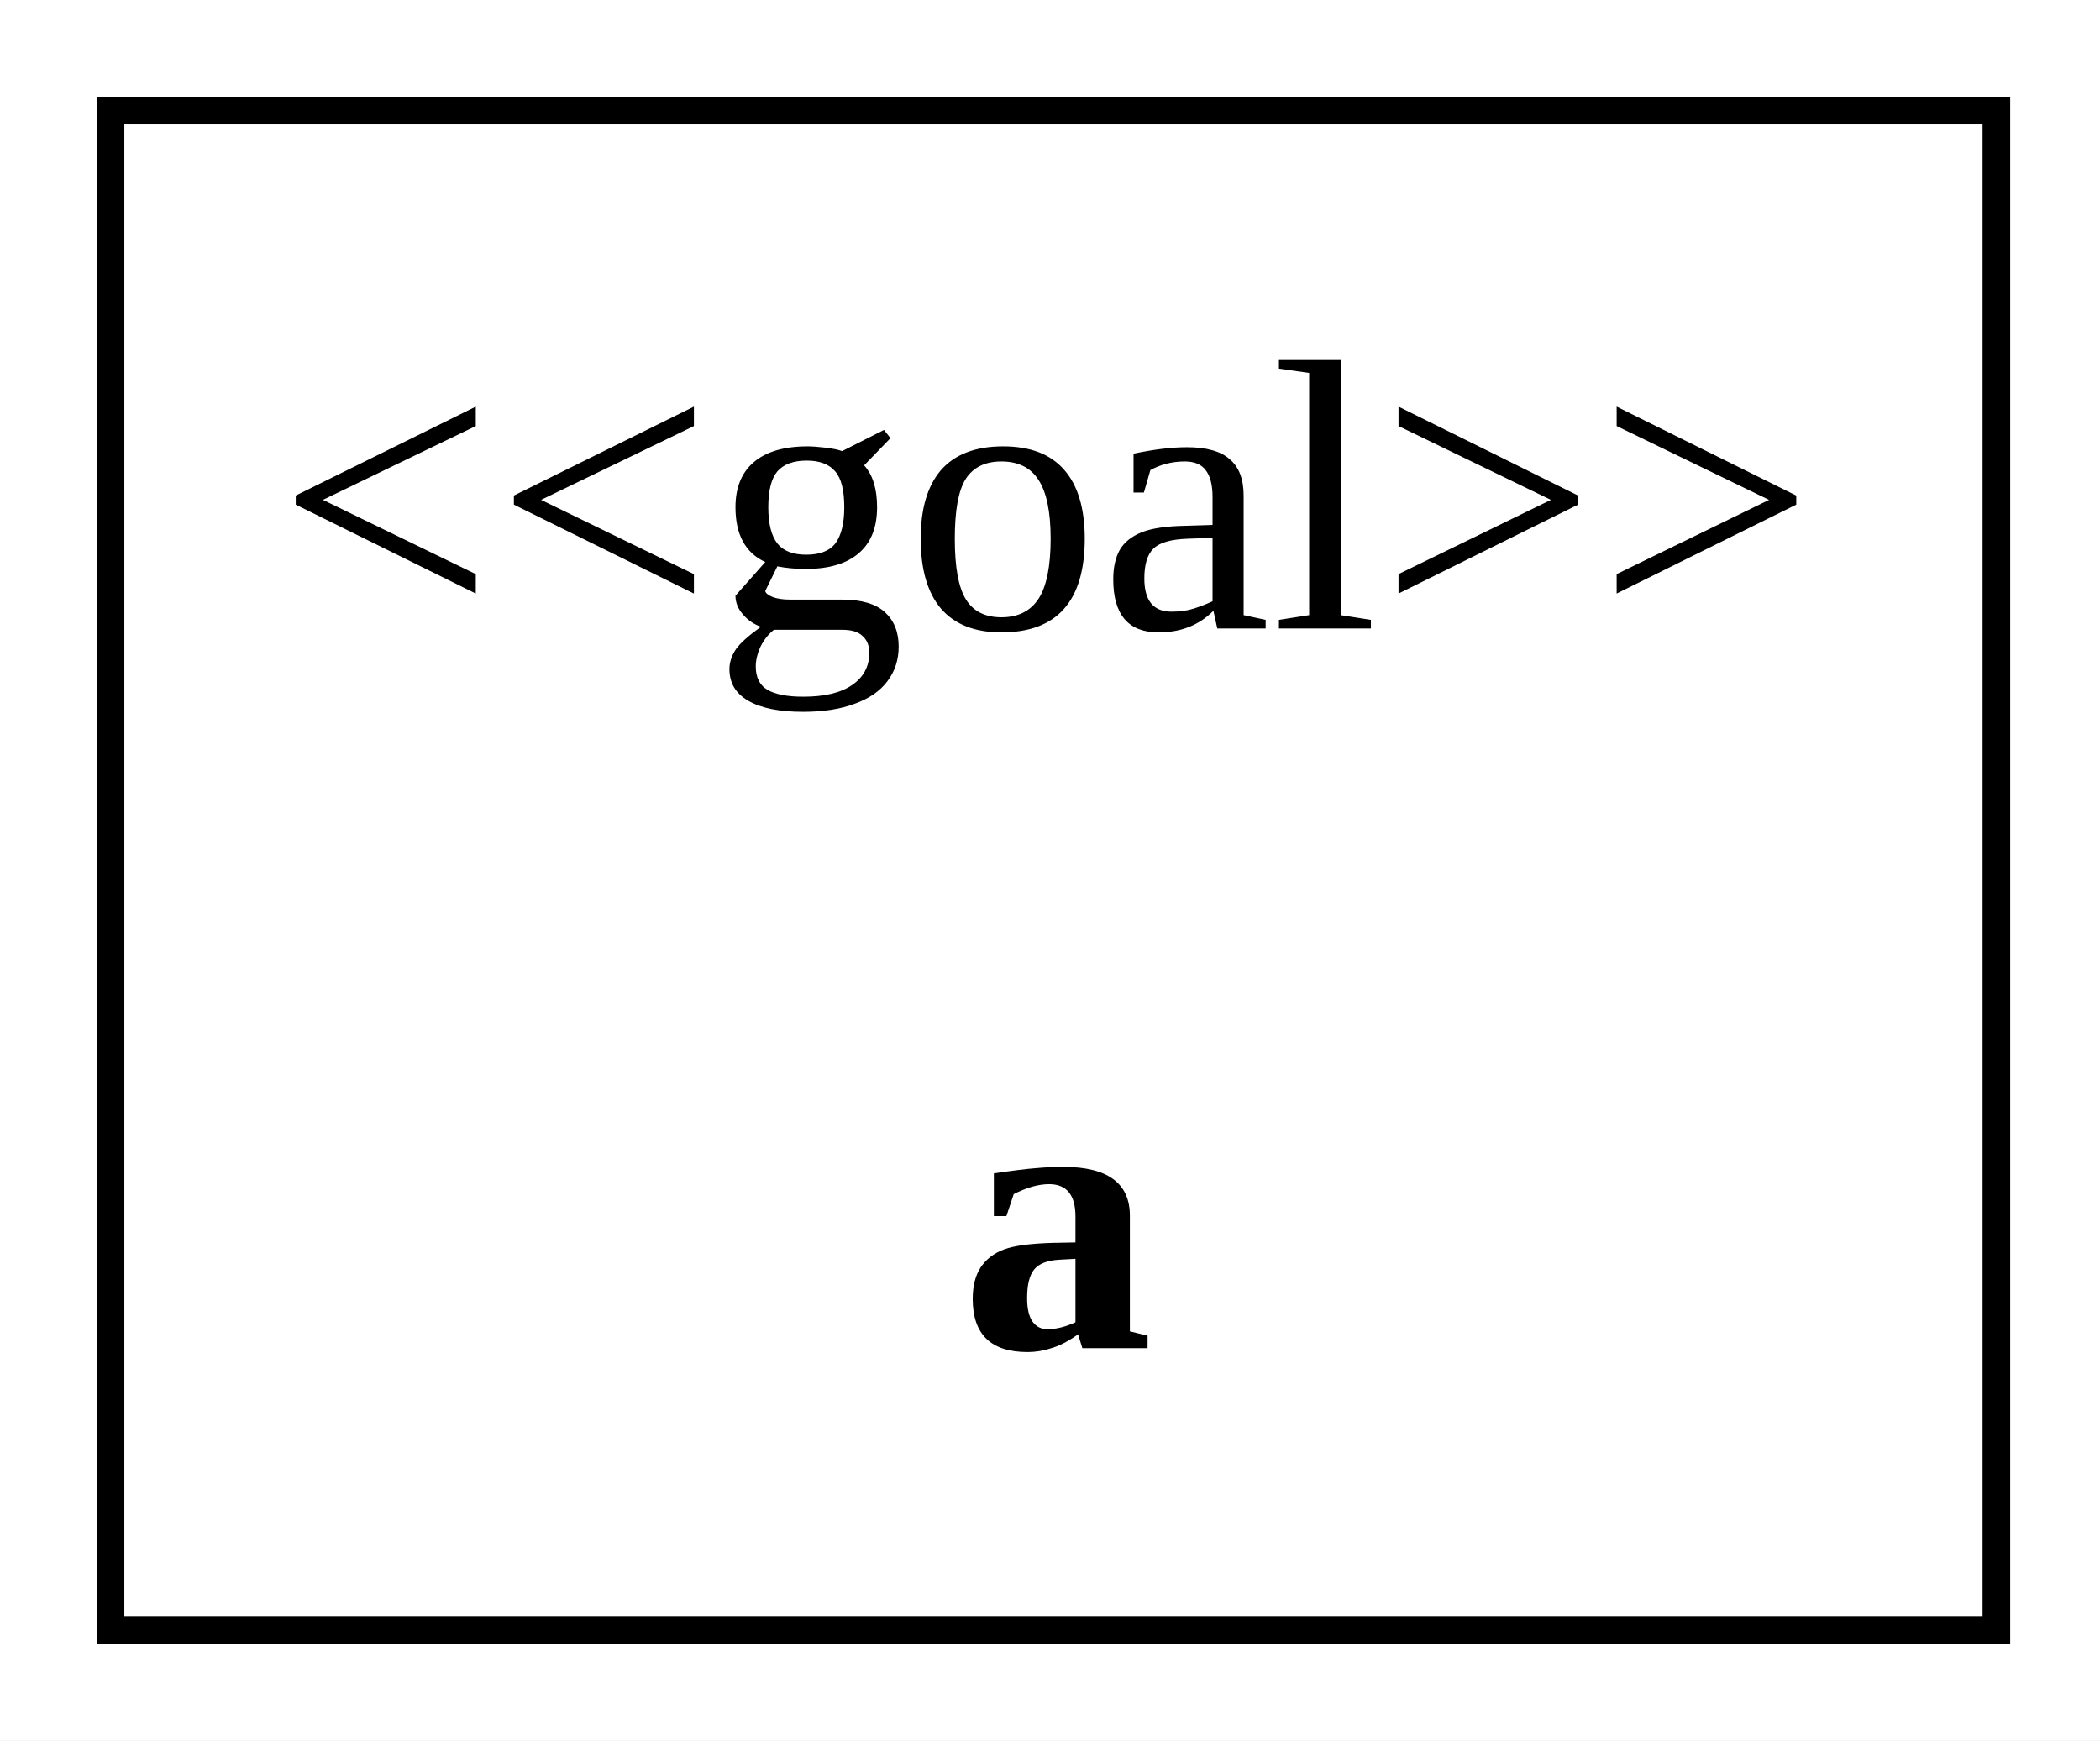
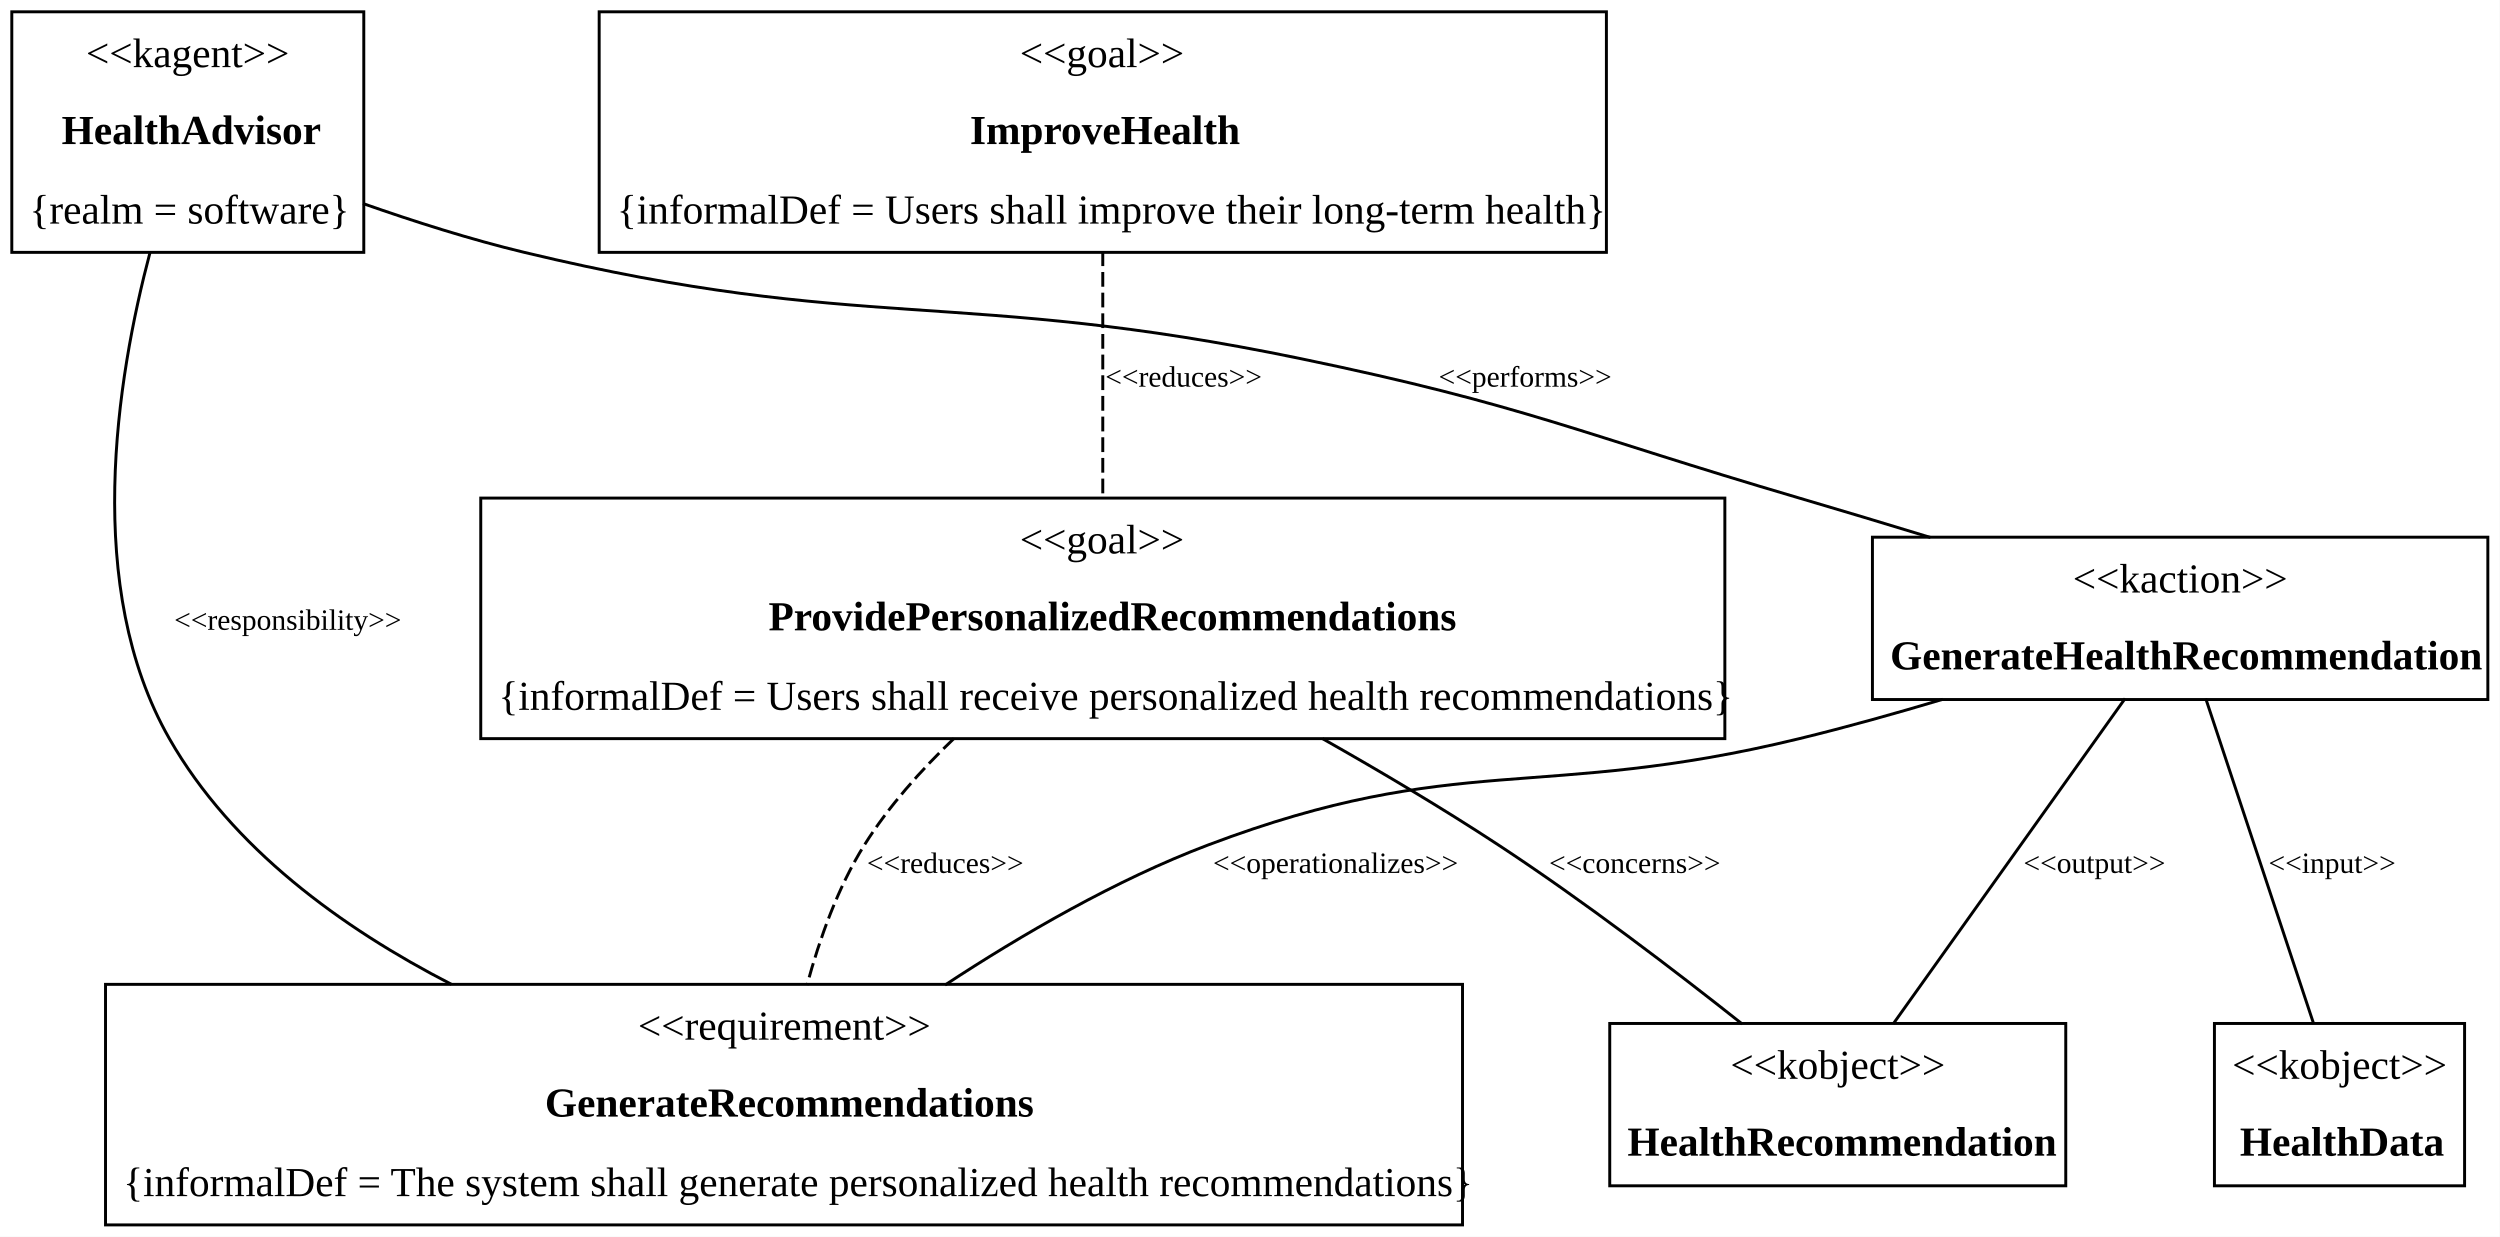
- <svg xmlns="http://www.w3.org/2000/svg" width="76pt" height="63pt" viewBox="0.00 0.00 76.00 63.00">
-   <g id="graph0" class="graph" transform="scale(1 1) rotate(0) translate(4 59)">
-     <polygon fill="white" stroke="none" points="-4,4 -4,-59 72.25,-59 72.25,4 -4,4" />
+ <svg xmlns="http://www.w3.org/2000/svg" width="847pt" height="419pt" viewBox="0.00 0.00 847.00 419.00">
+   <g id="graph0" class="graph" transform="scale(1 1) rotate(0) translate(4 415)">
+     <polygon fill="white" stroke="none" points="-4,4 -4,-415 842.88,-415 842.88,4 -4,4" />
    <g id="node1" class="node">
-       <polygon fill="none" stroke="black" points="0,0 0,-55 68.25,-55 68.25,0 0,0" />
-       <text xml:space="preserve" text-anchor="start" x="6" y="-36.25" font-family="Times New Roman,serif" font-size="14.00">&lt;&lt;goal&gt;&gt;</text>
-       <text xml:space="preserve" text-anchor="start" x="30.75" y="-10.2" font-family="Times New Roman,serif" font-weight="bold" font-size="14.00">a</text>
+       <polygon fill="none" stroke="black" points="199,-329.5 199,-411 540.25,-411 540.25,-329.5 199,-329.5" />
+       <text xml:space="preserve" text-anchor="start" x="341.5" y="-392.25" font-family="Times New Roman,serif" font-size="14.00">&lt;&lt;goal&gt;&gt;</text>
+       <text xml:space="preserve" text-anchor="start" x="324.62" y="-366.2" font-family="Times New Roman,serif" font-weight="bold" font-size="14.00">ImproveHealth</text>
+       <text xml:space="preserve" text-anchor="start" x="205" y="-339.25" font-family="Times New Roman,serif" font-size="14.00">{informalDef = Users shall improve their long-term health}</text>
+     </g>
+     <g id="node2" class="node">
+       <polygon fill="none" stroke="black" points="158.88,-164.75 158.88,-246.25 580.38,-246.25 580.38,-164.75 158.88,-164.75" />
+       <text xml:space="preserve" text-anchor="start" x="341.5" y="-227.5" font-family="Times New Roman,serif" font-size="14.00">&lt;&lt;goal&gt;&gt;</text>
+       <text xml:space="preserve" text-anchor="start" x="256.38" y="-201.45" font-family="Times New Roman,serif" font-weight="bold" font-size="14.00">ProvidePersonalizedRecommendations</text>
+       <text xml:space="preserve" text-anchor="start" x="164.88" y="-174.5" font-family="Times New Roman,serif" font-size="14.00">{informalDef = Users shall receive personalized health recommendations}</text>
+     </g>
+     <g id="edge2" class="edge">
+       <path fill="none" stroke="black" stroke-dasharray="5,2" d="M369.62,-329.85C369.62,-304.45 369.62,-271.54 369.62,-246.1" />
+       <text xml:space="preserve" text-anchor="middle" x="397" y="-284" font-family="Times New Roman,serif" font-size="10.00">&lt;&lt;reduces&gt;&gt;</text>
+     </g>
+     <g id="node3" class="node">
+       <polygon fill="none" stroke="black" points="31.75,0 31.75,-81.5 491.5,-81.5 491.5,0 31.75,0" />
+       <text xml:space="preserve" text-anchor="start" x="212.12" y="-62.75" font-family="Times New Roman,serif" font-size="14.00">&lt;&lt;requirement&gt;&gt;</text>
+       <text xml:space="preserve" text-anchor="start" x="180.62" y="-36.7" font-family="Times New Roman,serif" font-weight="bold" font-size="14.00">GenerateRecommendations</text>
+       <text xml:space="preserve" text-anchor="start" x="37.75" y="-9.75" font-family="Times New Roman,serif" font-size="14.00">{informalDef = The system shall generate personalized health recommendations}</text>
+     </g>
+     <g id="edge1" class="edge">
+       <path fill="none" stroke="black" stroke-dasharray="5,2" d="M319.19,-164.79C308,-154.06 297.05,-141.78 288.88,-128.75 279.87,-114.41 273.64,-96.85 269.42,-81.28" />
+       <text xml:space="preserve" text-anchor="middle" x="316.25" y="-119.25" font-family="Times New Roman,serif" font-size="10.00">&lt;&lt;reduces&gt;&gt;</text>
+     </g>
+     <g id="node5" class="node">
+       <polygon fill="none" stroke="black" points="541.38,-13.25 541.38,-68.25 695.88,-68.25 695.88,-13.25 541.38,-13.25" />
+       <text xml:space="preserve" text-anchor="start" x="582.25" y="-49.5" font-family="Times New Roman,serif" font-size="14.00">&lt;&lt;kobject&gt;&gt;</text>
+       <text xml:space="preserve" text-anchor="start" x="547.38" y="-23.45" font-family="Times New Roman,serif" font-weight="bold" font-size="14.00">HealthRecommendation</text>
+     </g>
+     <g id="edge8" class="edge">
+       <path fill="none" stroke="black" d="M444.05,-164.75C463.74,-153.61 484.75,-141.15 503.62,-128.75 532.5,-109.79 563.66,-85.99 586.26,-68.07" />
+       <text xml:space="preserve" text-anchor="middle" x="549.86" y="-119.25" font-family="Times New Roman,serif" font-size="10.00">&lt;&lt;concerns&gt;&gt;</text>
+     </g>
+     <g id="node4" class="node">
+       <polygon fill="none" stroke="black" points="746.25,-13.25 746.25,-68.25 831,-68.25 831,-13.25 746.25,-13.25" />
+       <text xml:space="preserve" text-anchor="start" x="752.25" y="-49.5" font-family="Times New Roman,serif" font-size="14.00">&lt;&lt;kobject&gt;&gt;</text>
+       <text xml:space="preserve" text-anchor="start" x="754.88" y="-23.45" font-family="Times New Roman,serif" font-weight="bold" font-size="14.00">HealthData</text>
+     </g>
+     <g id="node6" class="node">
+       <polygon fill="none" stroke="black" points="630.38,-178 630.38,-233 838.88,-233 838.88,-178 630.38,-178" />
+       <text xml:space="preserve" text-anchor="start" x="698.25" y="-214.25" font-family="Times New Roman,serif" font-size="14.00">&lt;&lt;kaction&gt;&gt;</text>
+       <text xml:space="preserve" text-anchor="start" x="636.38" y="-188.2" font-family="Times New Roman,serif" font-weight="bold" font-size="14.00">GenerateHealthRecommendation</text>
+     </g>
+     <g id="edge3" class="edge">
+       <path fill="none" stroke="black" d="M654.19,-178.07C638.19,-173.28 621.45,-168.6 605.62,-164.75 517.76,-143.4 489.97,-160.69 405.38,-128.75 374.13,-116.95 342.08,-98.3 316.19,-81.29" />
+       <text xml:space="preserve" text-anchor="middle" x="448.5" y="-119.25" font-family="Times New Roman,serif" font-size="10.00">&lt;&lt;operationalizes&gt;&gt;</text>
+     </g>
+     <g id="edge6" class="edge">
+       <path fill="none" stroke="black" d="M743.3,-178.35C753.35,-148.07 769.8,-98.47 779.88,-68.1" />
+       <text xml:space="preserve" text-anchor="middle" x="786.12" y="-119.25" font-family="Times New Roman,serif" font-size="10.00">&lt;&lt;input&gt;&gt;</text>
+     </g>
+     <g id="edge7" class="edge">
+       <path fill="none" stroke="black" d="M715.99,-178.35C694.4,-148.07 659.05,-98.47 637.41,-68.1" />
+       <text xml:space="preserve" text-anchor="middle" x="705.6" y="-119.25" font-family="Times New Roman,serif" font-size="10.00">&lt;&lt;output&gt;&gt;</text>
+     </g>
+     <g id="node7" class="node">
+       <polygon fill="none" stroke="black" points="0,-329.5 0,-411 119.25,-411 119.25,-329.5 0,-329.5" />
+       <text xml:space="preserve" text-anchor="start" x="25.12" y="-392.25" font-family="Times New Roman,serif" font-size="14.00">&lt;&lt;kagent&gt;&gt;</text>
+       <text xml:space="preserve" text-anchor="start" x="16.88" y="-366.2" font-family="Times New Roman,serif" font-weight="bold" font-size="14.00">HealthAdvisor</text>
+       <text xml:space="preserve" text-anchor="start" x="6" y="-339.25" font-family="Times New Roman,serif" font-size="14.00">{realm = software}</text>
+     </g>
+     <g id="edge4" class="edge">
+       <path fill="none" stroke="black" d="M46.91,-329.79C35.38,-286.32 24.23,-215.8 53.38,-164.75 74.55,-127.64 111.8,-100.6 148.99,-81.49" />
+       <text xml:space="preserve" text-anchor="middle" x="93.5" y="-201.62" font-family="Times New Roman,serif" font-size="10.00">&lt;&lt;responsibility&gt;&gt;</text>
+     </g>
+     <g id="edge5" class="edge">
+       <path fill="none" stroke="black" d="M119.01,-346.03C136.4,-339.92 155.59,-333.83 173.62,-329.5 288.34,-301.94 321.1,-317.44 436.62,-293.5 512.99,-277.67 530.8,-268.24 605.62,-246.25 620.02,-242.02 635.27,-237.42 650.06,-232.9" />
+       <text xml:space="preserve" text-anchor="middle" x="512.71" y="-284" font-family="Times New Roman,serif" font-size="10.00">&lt;&lt;performs&gt;&gt;</text>
    </g>
  </g>
</svg>
